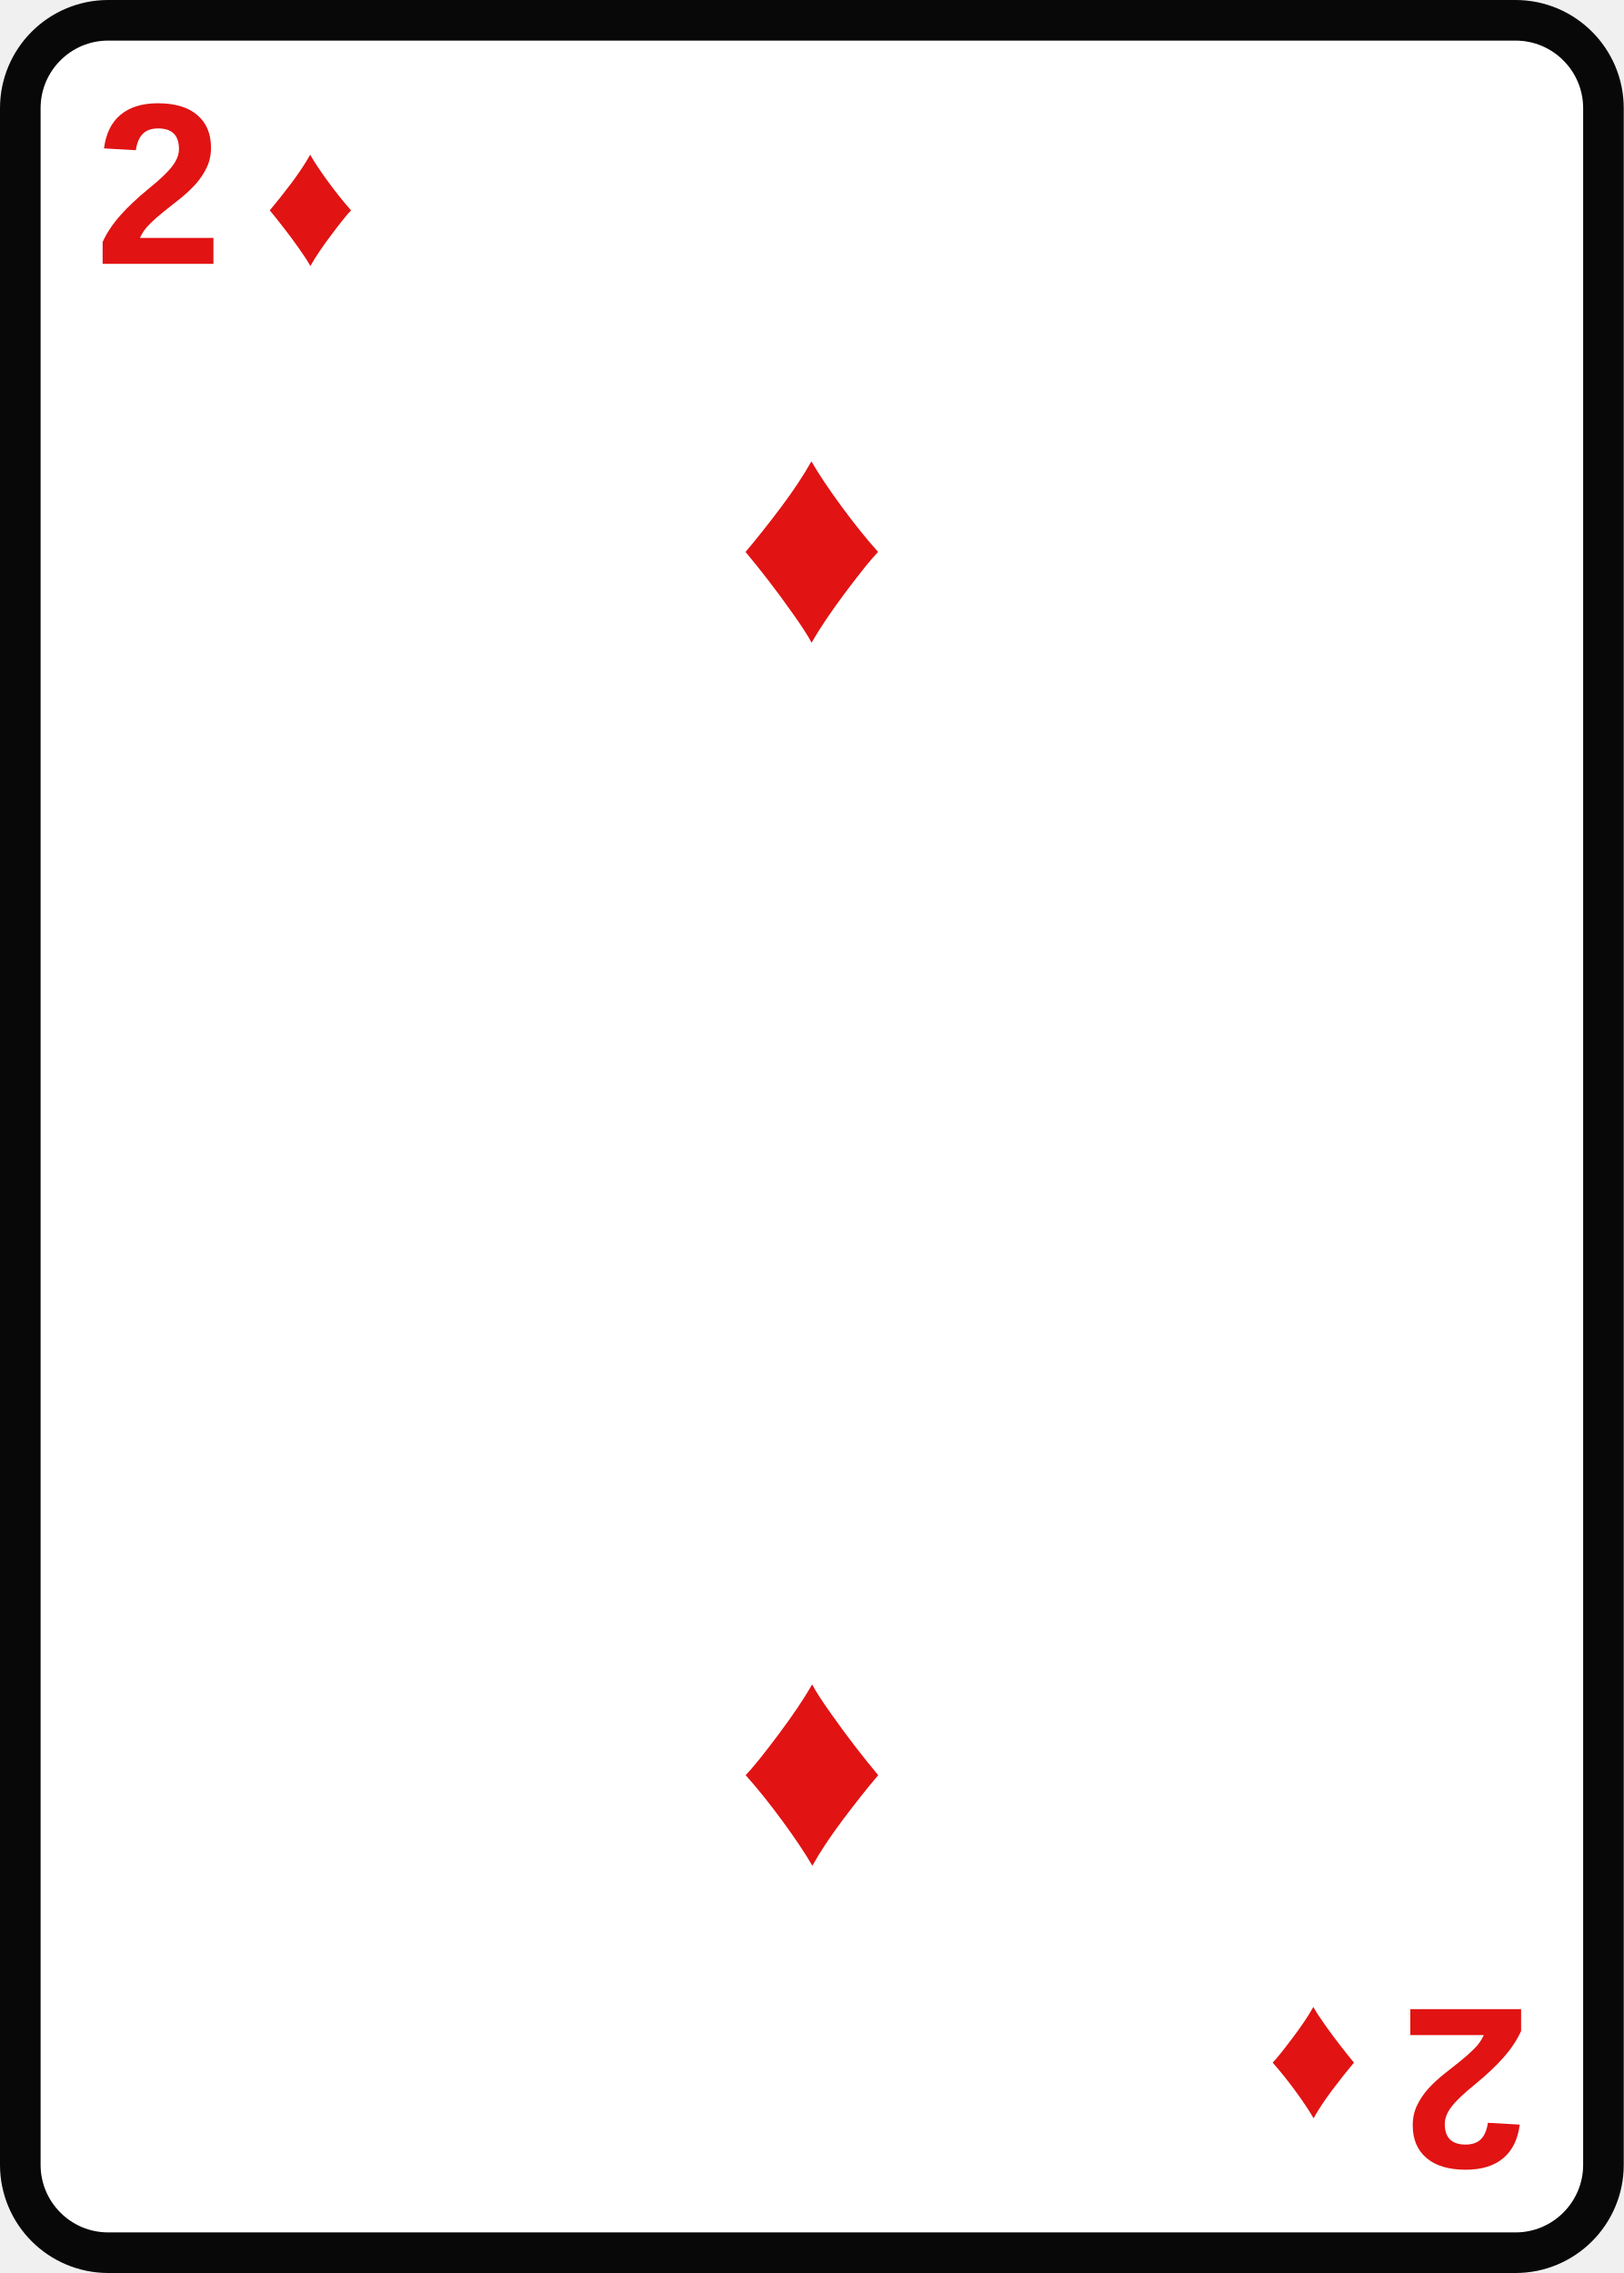
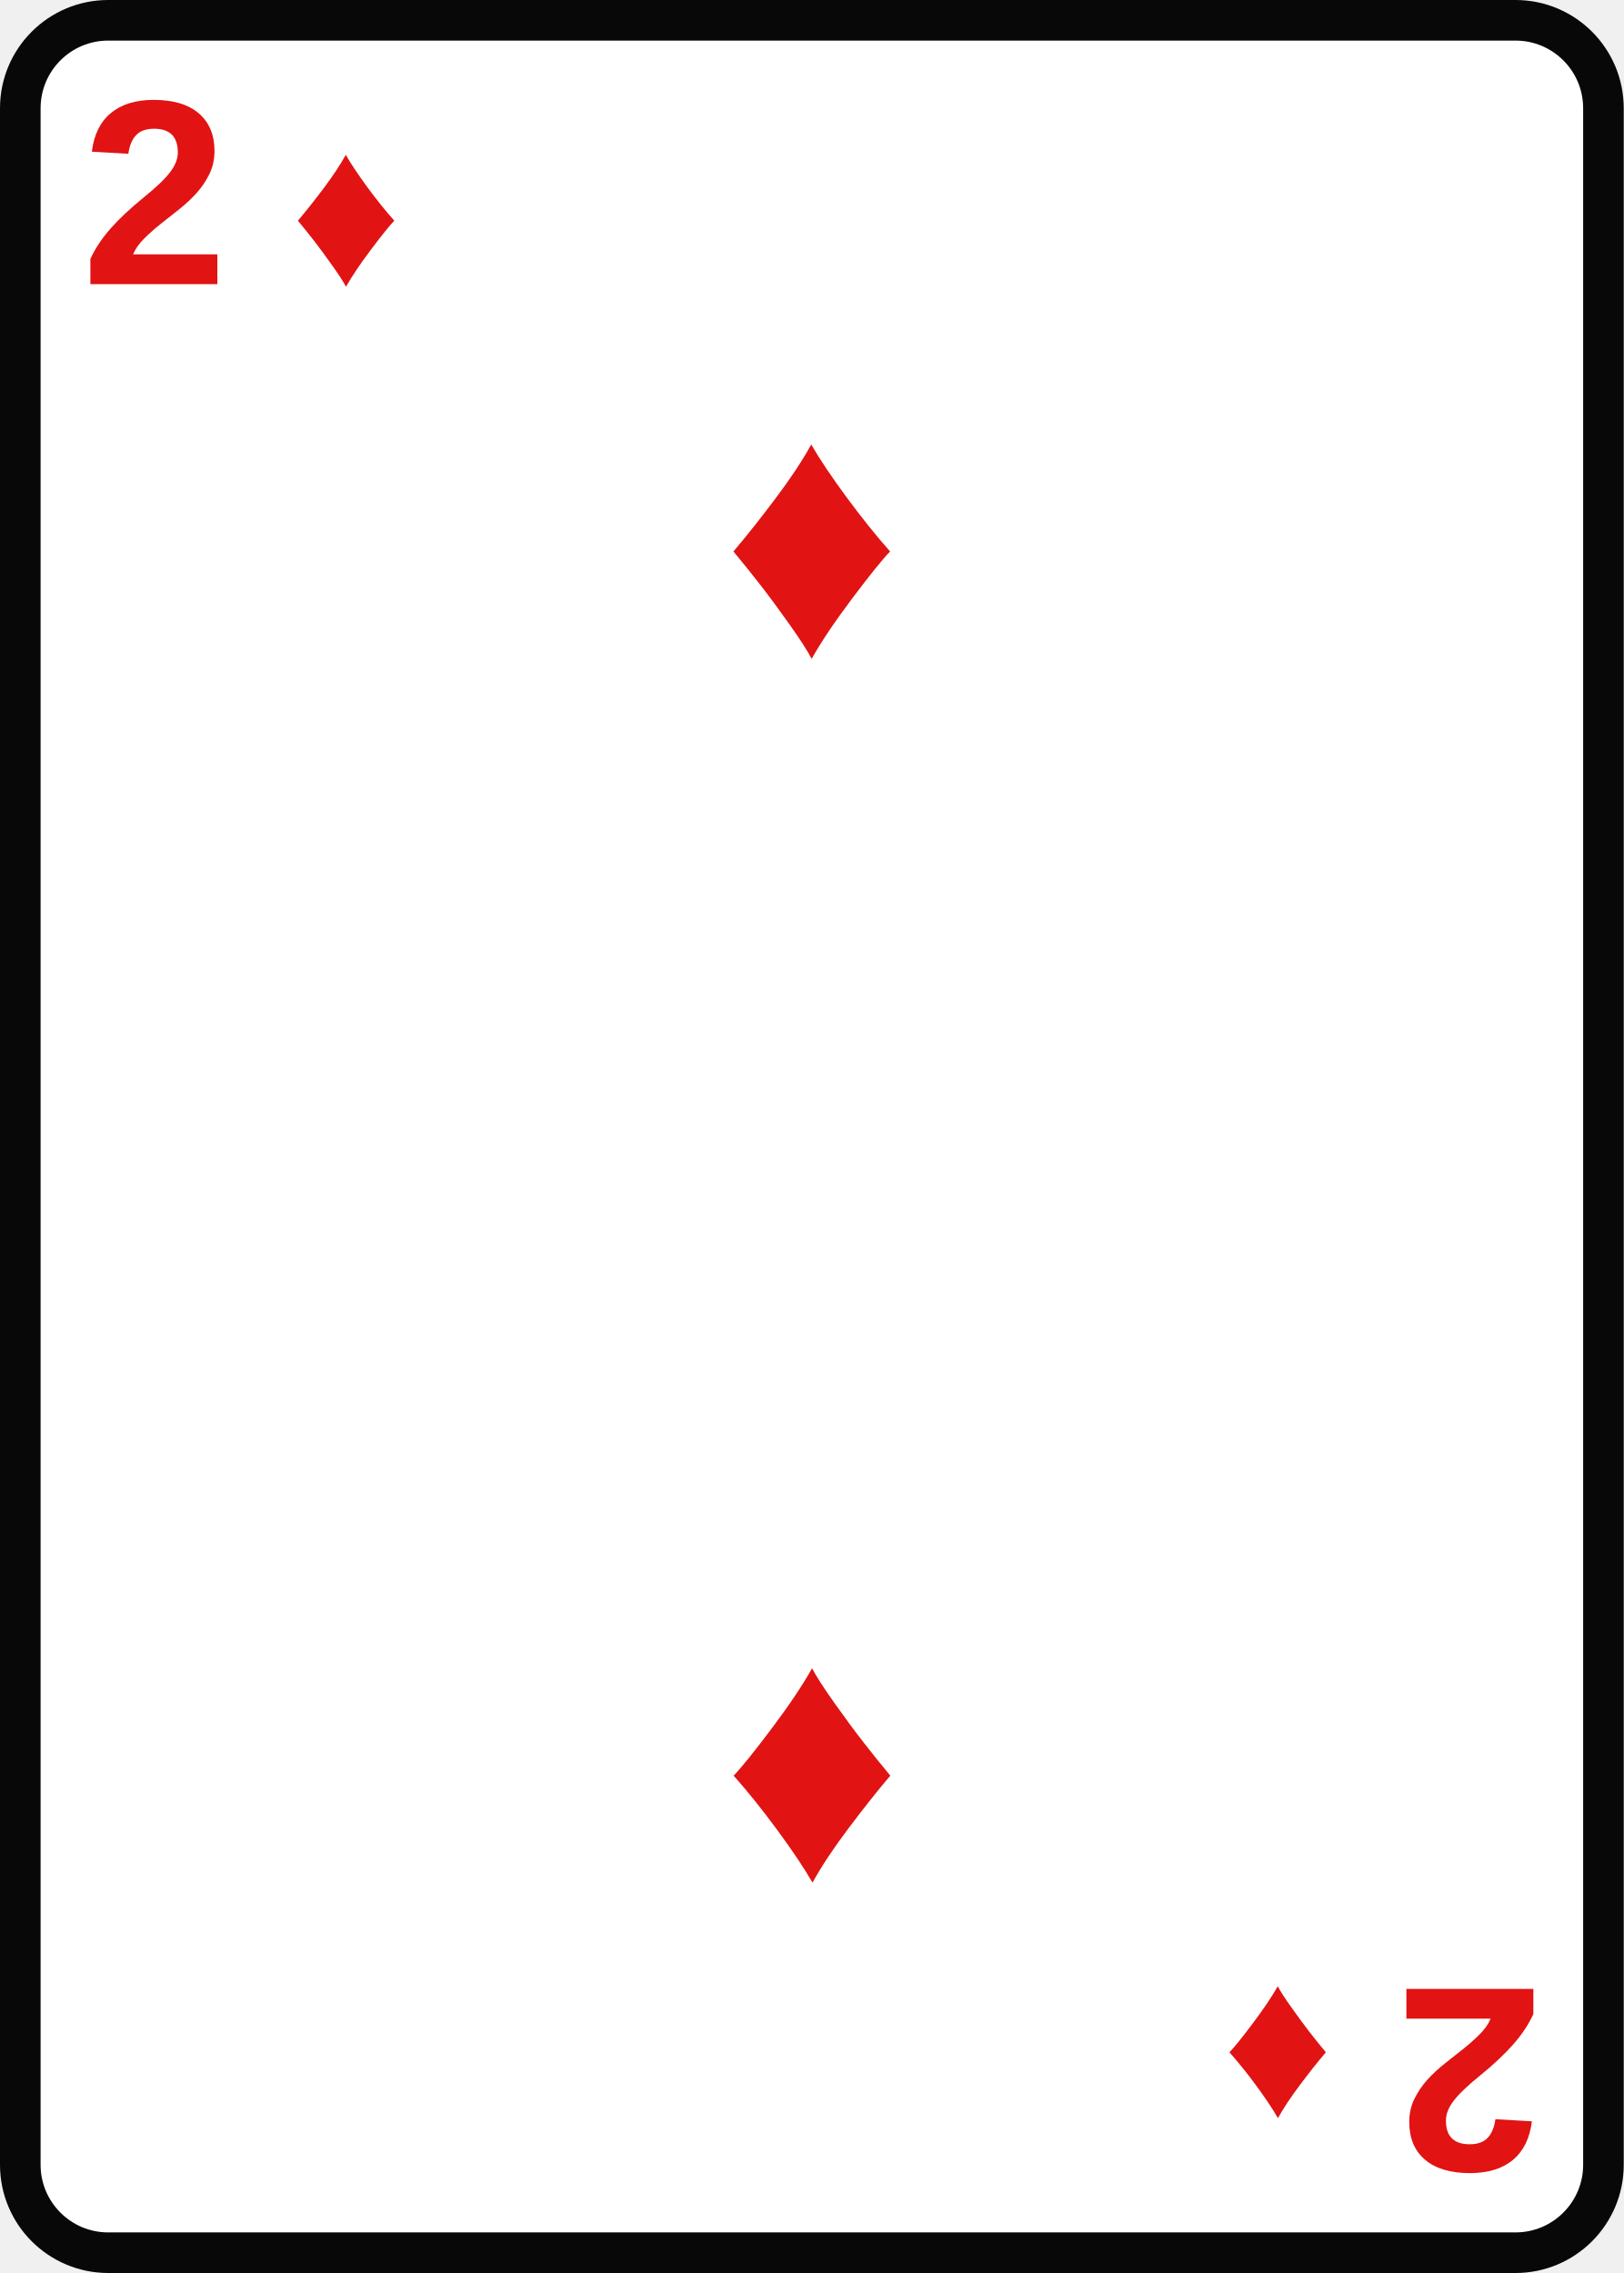
<svg xmlns="http://www.w3.org/2000/svg" viewBox="0 0 240 336" role="img" aria-label="2 ♦">
  <rect x="3" y="3" width="234" height="330" rx="13" fill="#fff" stroke="#080808" stroke-width="6" />
  <rect x="8" y="8" width="224" height="320" rx="9" fill="#fff" />
  <g transform="">
-     <text x="14" y="39" font-family="Arial, Helvetica, sans-serif" font-size="34" font-weight="900" fill="#e11313">2</text>
-     <text x="39" y="39" font-family="Arial, Helvetica, sans-serif" font-size="27" font-weight="900" fill="#e11313">♦</text>
+     <text x="12" y="42" font-family="Arial, Helvetica, sans-serif" font-size="39" font-weight="900" fill="#e11313">2</text>
+     <text x="43" y="42" font-family="Arial, Helvetica, sans-serif" font-size="32" font-weight="900" fill="#e11313">♦</text>
  </g>
  <g transform="translate(240 336) rotate(180)">
-     <text x="14" y="39" font-family="Arial, Helvetica, sans-serif" font-size="34" font-weight="900" fill="#e11313">2</text>
-     <text x="39" y="39" font-family="Arial, Helvetica, sans-serif" font-size="27" font-weight="900" fill="#e11313">♦</text>
+     <text x="12" y="42" font-family="Arial, Helvetica, sans-serif" font-size="39" font-weight="900" fill="#e11313">2</text>
+     <text x="43" y="42" font-family="Arial, Helvetica, sans-serif" font-size="32" font-weight="900" fill="#e11313">♦</text>
  </g>
-   <text x="120" y="82" text-anchor="middle" dominant-baseline="middle" font-family="Arial, Helvetica, sans-serif" font-size="44" font-weight="900" fill="#e11313" transform="rotate(0 120 82)">♦</text>
-   <text x="120" y="262" text-anchor="middle" dominant-baseline="middle" font-family="Arial, Helvetica, sans-serif" font-size="44" font-weight="900" fill="#e11313" transform="rotate(180 120 262)">♦</text>
+   <text x="120" y="82" text-anchor="middle" dominant-baseline="middle" font-family="Arial, Helvetica, sans-serif" font-size="52" font-weight="900" fill="#e11313" transform="rotate(0 120 82)">♦</text>
+   <text x="120" y="262" text-anchor="middle" dominant-baseline="middle" font-family="Arial, Helvetica, sans-serif" font-size="52" font-weight="900" fill="#e11313" transform="rotate(180 120 262)">♦</text>
</svg>
